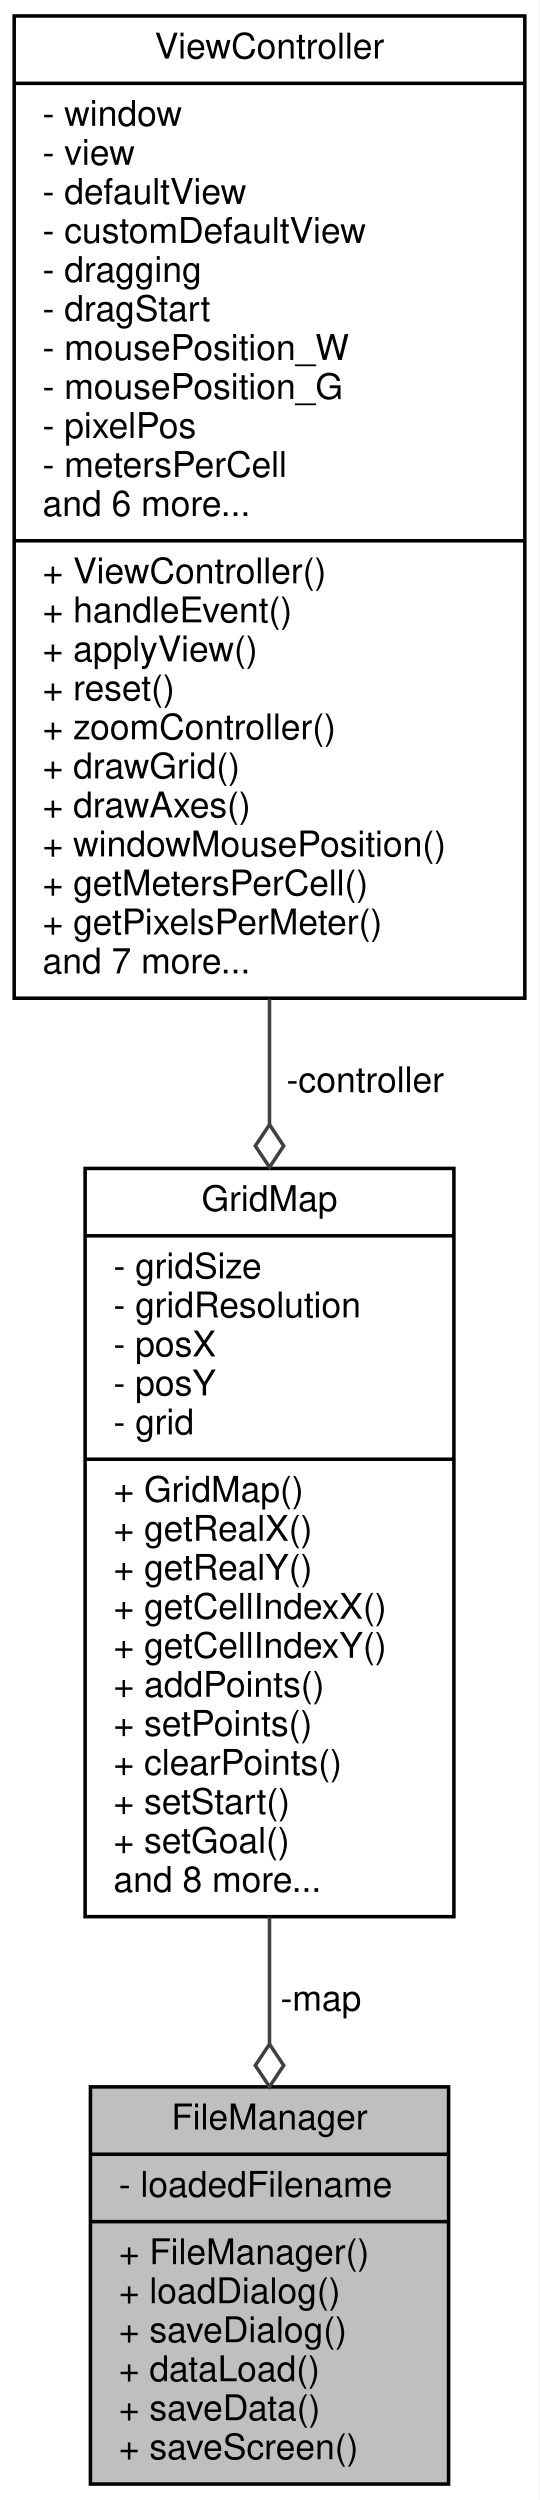
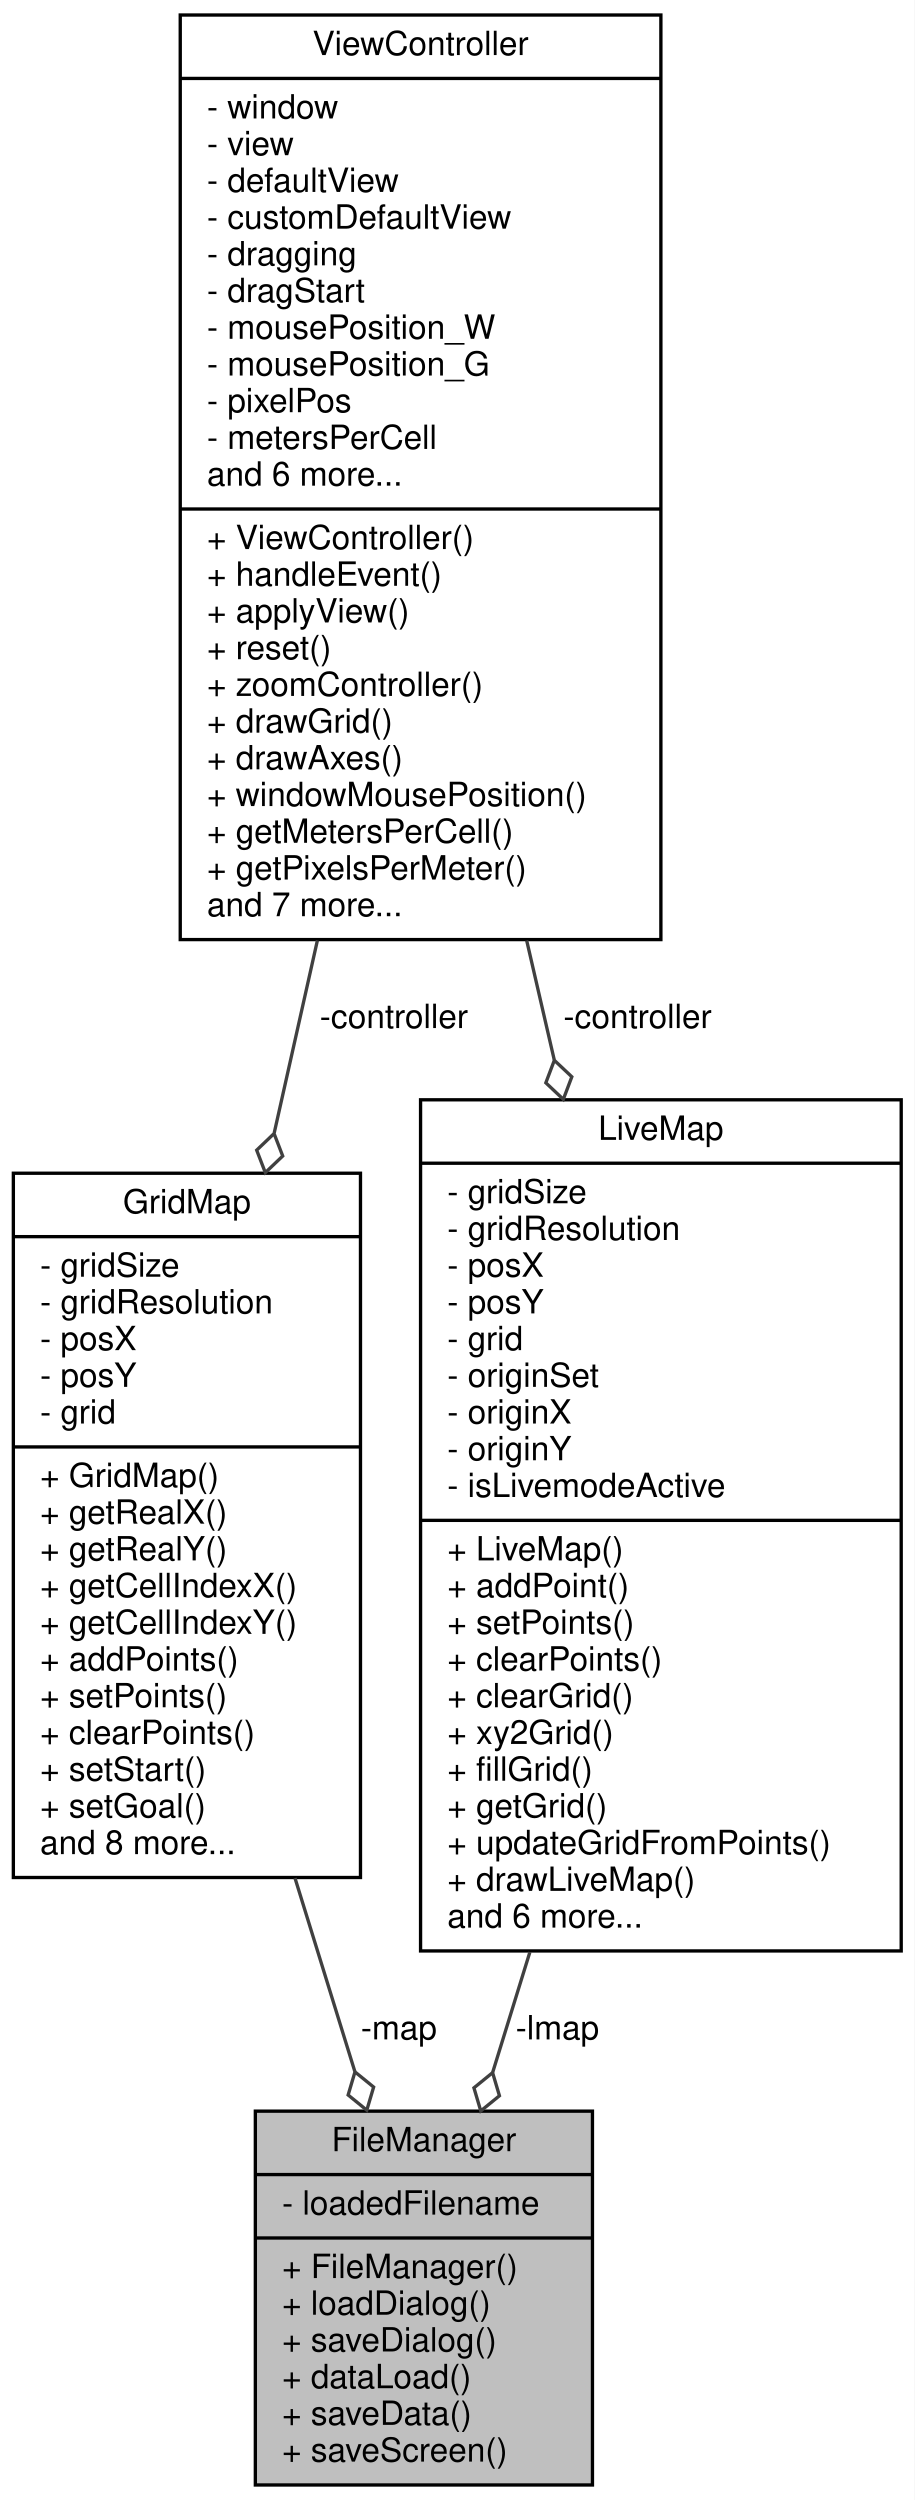
- <svg xmlns="http://www.w3.org/2000/svg" xmlns:xlink="http://www.w3.org/1999/xlink" width="152pt" height="705pt" viewBox="0.00 0.00 152.00 705.00">
-   <g id="graph0" class="graph" transform="scale(1 1) rotate(0) translate(4 701)">
-     <polygon fill="white" stroke="transparent" points="-4,4 -4,-701 148,-701 148,4 -4,4" />
+ <svg xmlns="http://www.w3.org/2000/svg" xmlns:xlink="http://www.w3.org/1999/xlink" width="274pt" height="749pt" viewBox="0.00 0.00 274.00 749.00">
+   <g id="graph0" class="graph" transform="scale(1 1) rotate(0) translate(4 745)">
+     <polygon fill="white" stroke="transparent" points="-4,4 -4,-745 270,-745 270,4 -4,4" />
    <g id="node1" class="node">
      <g id="a_node1">
        <a xlink:title="Manages file input/output operations for grid map visualization.">
-           <polygon fill="#bfbfbf" stroke="black" points="21.5,-0.5 21.5,-112.5 122.5,-112.5 122.5,-0.5 21.5,-0.5" />
-           <text text-anchor="middle" x="72" y="-100.5" font-family="Helvetica,sans-Serif" font-size="10.00">FileManager</text>
-           <polyline fill="none" stroke="black" points="21.5,-93.5 122.5,-93.5 " />
-           <text text-anchor="start" x="29.5" y="-81.5" font-family="Helvetica,sans-Serif" font-size="10.00">- loadedFilename</text>
-           <polyline fill="none" stroke="black" points="21.5,-74.5 122.5,-74.5 " />
-           <text text-anchor="start" x="29.5" y="-62.5" font-family="Helvetica,sans-Serif" font-size="10.00">+ FileManager()</text>
-           <text text-anchor="start" x="29.5" y="-51.5" font-family="Helvetica,sans-Serif" font-size="10.00">+ loadDialog()</text>
-           <text text-anchor="start" x="29.5" y="-40.5" font-family="Helvetica,sans-Serif" font-size="10.00">+ saveDialog()</text>
-           <text text-anchor="start" x="29.5" y="-29.5" font-family="Helvetica,sans-Serif" font-size="10.00">+ dataLoad()</text>
-           <text text-anchor="start" x="29.5" y="-18.5" font-family="Helvetica,sans-Serif" font-size="10.00">+ saveData()</text>
-           <text text-anchor="start" x="29.5" y="-7.5" font-family="Helvetica,sans-Serif" font-size="10.00">+ saveScreen()</text>
+           <polygon fill="#bfbfbf" stroke="black" points="72.5,-0.5 72.5,-112.5 173.5,-112.5 173.5,-0.5 72.5,-0.5" />
+           <text text-anchor="middle" x="123" y="-100.5" font-family="Helvetica,sans-Serif" font-size="10.00">FileManager</text>
+           <polyline fill="none" stroke="black" points="72.5,-93.5 173.5,-93.5 " />
+           <text text-anchor="start" x="80.5" y="-81.5" font-family="Helvetica,sans-Serif" font-size="10.00">- loadedFilename</text>
+           <polyline fill="none" stroke="black" points="72.5,-74.5 173.5,-74.5 " />
+           <text text-anchor="start" x="80.5" y="-62.5" font-family="Helvetica,sans-Serif" font-size="10.00">+ FileManager()</text>
+           <text text-anchor="start" x="80.5" y="-51.5" font-family="Helvetica,sans-Serif" font-size="10.00">+ loadDialog()</text>
+           <text text-anchor="start" x="80.5" y="-40.5" font-family="Helvetica,sans-Serif" font-size="10.00">+ saveDialog()</text>
+           <text text-anchor="start" x="80.5" y="-29.5" font-family="Helvetica,sans-Serif" font-size="10.00">+ dataLoad()</text>
+           <text text-anchor="start" x="80.5" y="-18.5" font-family="Helvetica,sans-Serif" font-size="10.00">+ saveData()</text>
+           <text text-anchor="start" x="80.5" y="-7.5" font-family="Helvetica,sans-Serif" font-size="10.00">+ saveScreen()</text>
        </a>
      </g>
    </g>
    <g id="node2" class="node">
      <g id="a_node2">
        <a xlink:href="classGridMap.html" target="_top" xlink:title="Handles the creation and management of map data.">
-           <polygon fill="white" stroke="black" points="20,-160.5 20,-371.5 124,-371.5 124,-160.5 20,-160.5" />
-           <text text-anchor="middle" x="72" y="-359.5" font-family="Helvetica,sans-Serif" font-size="10.00">GridMap</text>
-           <polyline fill="none" stroke="black" points="20,-352.5 124,-352.5 " />
-           <text text-anchor="start" x="28" y="-340.5" font-family="Helvetica,sans-Serif" font-size="10.00">- gridSize</text>
-           <text text-anchor="start" x="28" y="-329.5" font-family="Helvetica,sans-Serif" font-size="10.00">- gridResolution</text>
-           <text text-anchor="start" x="28" y="-318.5" font-family="Helvetica,sans-Serif" font-size="10.00">- posX</text>
-           <text text-anchor="start" x="28" y="-307.5" font-family="Helvetica,sans-Serif" font-size="10.00">- posY</text>
-           <text text-anchor="start" x="28" y="-296.5" font-family="Helvetica,sans-Serif" font-size="10.00">- grid</text>
-           <polyline fill="none" stroke="black" points="20,-289.5 124,-289.5 " />
-           <text text-anchor="start" x="28" y="-277.5" font-family="Helvetica,sans-Serif" font-size="10.00">+ GridMap()</text>
-           <text text-anchor="start" x="28" y="-266.5" font-family="Helvetica,sans-Serif" font-size="10.00">+ getRealX()</text>
-           <text text-anchor="start" x="28" y="-255.5" font-family="Helvetica,sans-Serif" font-size="10.00">+ getRealY()</text>
-           <text text-anchor="start" x="28" y="-244.5" font-family="Helvetica,sans-Serif" font-size="10.00">+ getCellIndexX()</text>
-           <text text-anchor="start" x="28" y="-233.5" font-family="Helvetica,sans-Serif" font-size="10.00">+ getCellIndexY()</text>
-           <text text-anchor="start" x="28" y="-222.5" font-family="Helvetica,sans-Serif" font-size="10.00">+ addPoints()</text>
-           <text text-anchor="start" x="28" y="-211.5" font-family="Helvetica,sans-Serif" font-size="10.00">+ setPoints()</text>
-           <text text-anchor="start" x="28" y="-200.5" font-family="Helvetica,sans-Serif" font-size="10.00">+ clearPoints()</text>
-           <text text-anchor="start" x="28" y="-189.5" font-family="Helvetica,sans-Serif" font-size="10.00">+ setStart()</text>
-           <text text-anchor="start" x="28" y="-178.5" font-family="Helvetica,sans-Serif" font-size="10.00">+ setGoal()</text>
-           <text text-anchor="start" x="28" y="-167.5" font-family="Helvetica,sans-Serif" font-size="10.00">and 8 more...</text>
+           <polygon fill="white" stroke="black" points="0,-182.5 0,-393.5 104,-393.5 104,-182.5 0,-182.5" />
+           <text text-anchor="middle" x="52" y="-381.5" font-family="Helvetica,sans-Serif" font-size="10.00">GridMap</text>
+           <polyline fill="none" stroke="black" points="0,-374.5 104,-374.5 " />
+           <text text-anchor="start" x="8" y="-362.5" font-family="Helvetica,sans-Serif" font-size="10.00">- gridSize</text>
+           <text text-anchor="start" x="8" y="-351.5" font-family="Helvetica,sans-Serif" font-size="10.00">- gridResolution</text>
+           <text text-anchor="start" x="8" y="-340.5" font-family="Helvetica,sans-Serif" font-size="10.00">- posX</text>
+           <text text-anchor="start" x="8" y="-329.5" font-family="Helvetica,sans-Serif" font-size="10.00">- posY</text>
+           <text text-anchor="start" x="8" y="-318.5" font-family="Helvetica,sans-Serif" font-size="10.00">- grid</text>
+           <polyline fill="none" stroke="black" points="0,-311.5 104,-311.5 " />
+           <text text-anchor="start" x="8" y="-299.5" font-family="Helvetica,sans-Serif" font-size="10.00">+ GridMap()</text>
+           <text text-anchor="start" x="8" y="-288.5" font-family="Helvetica,sans-Serif" font-size="10.00">+ getRealX()</text>
+           <text text-anchor="start" x="8" y="-277.5" font-family="Helvetica,sans-Serif" font-size="10.00">+ getRealY()</text>
+           <text text-anchor="start" x="8" y="-266.5" font-family="Helvetica,sans-Serif" font-size="10.00">+ getCellIndexX()</text>
+           <text text-anchor="start" x="8" y="-255.5" font-family="Helvetica,sans-Serif" font-size="10.00">+ getCellIndexY()</text>
+           <text text-anchor="start" x="8" y="-244.5" font-family="Helvetica,sans-Serif" font-size="10.00">+ addPoints()</text>
+           <text text-anchor="start" x="8" y="-233.5" font-family="Helvetica,sans-Serif" font-size="10.00">+ setPoints()</text>
+           <text text-anchor="start" x="8" y="-222.5" font-family="Helvetica,sans-Serif" font-size="10.00">+ clearPoints()</text>
+           <text text-anchor="start" x="8" y="-211.5" font-family="Helvetica,sans-Serif" font-size="10.00">+ setStart()</text>
+           <text text-anchor="start" x="8" y="-200.5" font-family="Helvetica,sans-Serif" font-size="10.00">+ setGoal()</text>
+           <text text-anchor="start" x="8" y="-189.5" font-family="Helvetica,sans-Serif" font-size="10.00">and 8 more...</text>
        </a>
      </g>
    </g>
    <g id="edge1" class="edge">
-       <path fill="none" stroke="#404040" d="M72,-160.34C72,-148.21 72,-136.09 72,-124.66" />
-       <polygon fill="none" stroke="#404040" points="72,-124.55 68,-118.55 72,-112.55 76,-118.55 72,-124.55" />
-       <text text-anchor="middle" x="86.5" y="-134" font-family="Helvetica,sans-Serif" font-size="10.00"> -map</text>
+       <path fill="none" stroke="#404040" d="M84.38,-182.32C90.47,-162.64 96.69,-142.55 102.3,-124.41" />
+       <polygon fill="none" stroke="#404040" points="102.35,-124.26 100.3,-117.34 105.89,-112.79 107.94,-119.71 102.35,-124.26" />
+       <text text-anchor="middle" x="115.5" y="-134" font-family="Helvetica,sans-Serif" font-size="10.00"> -map</text>
    </g>
    <g id="node3" class="node">
      <g id="a_node3">
        <a xlink:href="classViewController.html" target="_top" xlink:title="Controls view, zoom, and panning.">
-           <polygon fill="white" stroke="black" points="0,-419.5 0,-696.5 144,-696.5 144,-419.5 0,-419.5" />
-           <text text-anchor="middle" x="72" y="-684.5" font-family="Helvetica,sans-Serif" font-size="10.00">ViewController</text>
-           <polyline fill="none" stroke="black" points="0,-677.5 144,-677.5 " />
-           <text text-anchor="start" x="8" y="-665.5" font-family="Helvetica,sans-Serif" font-size="10.00">- window</text>
-           <text text-anchor="start" x="8" y="-654.5" font-family="Helvetica,sans-Serif" font-size="10.00">- view</text>
-           <text text-anchor="start" x="8" y="-643.5" font-family="Helvetica,sans-Serif" font-size="10.00">- defaultView</text>
-           <text text-anchor="start" x="8" y="-632.5" font-family="Helvetica,sans-Serif" font-size="10.00">- customDefaultView</text>
-           <text text-anchor="start" x="8" y="-621.5" font-family="Helvetica,sans-Serif" font-size="10.00">- dragging</text>
-           <text text-anchor="start" x="8" y="-610.5" font-family="Helvetica,sans-Serif" font-size="10.00">- dragStart</text>
-           <text text-anchor="start" x="8" y="-599.5" font-family="Helvetica,sans-Serif" font-size="10.00">- mousePosition_W</text>
-           <text text-anchor="start" x="8" y="-588.5" font-family="Helvetica,sans-Serif" font-size="10.00">- mousePosition_G</text>
-           <text text-anchor="start" x="8" y="-577.5" font-family="Helvetica,sans-Serif" font-size="10.00">- pixelPos</text>
-           <text text-anchor="start" x="8" y="-566.5" font-family="Helvetica,sans-Serif" font-size="10.00">- metersPerCell</text>
-           <text text-anchor="start" x="8" y="-555.5" font-family="Helvetica,sans-Serif" font-size="10.00">and 6 more...</text>
-           <polyline fill="none" stroke="black" points="0,-548.5 144,-548.5 " />
-           <text text-anchor="start" x="8" y="-536.5" font-family="Helvetica,sans-Serif" font-size="10.00">+ ViewController()</text>
-           <text text-anchor="start" x="8" y="-525.5" font-family="Helvetica,sans-Serif" font-size="10.00">+ handleEvent()</text>
-           <text text-anchor="start" x="8" y="-514.5" font-family="Helvetica,sans-Serif" font-size="10.00">+ applyView()</text>
-           <text text-anchor="start" x="8" y="-503.5" font-family="Helvetica,sans-Serif" font-size="10.00">+ reset()</text>
-           <text text-anchor="start" x="8" y="-492.5" font-family="Helvetica,sans-Serif" font-size="10.00">+ zoomController()</text>
-           <text text-anchor="start" x="8" y="-481.5" font-family="Helvetica,sans-Serif" font-size="10.00">+ drawGrid()</text>
-           <text text-anchor="start" x="8" y="-470.5" font-family="Helvetica,sans-Serif" font-size="10.00">+ drawAxes()</text>
-           <text text-anchor="start" x="8" y="-459.5" font-family="Helvetica,sans-Serif" font-size="10.00">+ windowMousePosition()</text>
-           <text text-anchor="start" x="8" y="-448.5" font-family="Helvetica,sans-Serif" font-size="10.00">+ getMetersPerCell()</text>
-           <text text-anchor="start" x="8" y="-437.5" font-family="Helvetica,sans-Serif" font-size="10.00">+ getPixelsPerMeter()</text>
-           <text text-anchor="start" x="8" y="-426.5" font-family="Helvetica,sans-Serif" font-size="10.00">and 7 more...</text>
+           <polygon fill="white" stroke="black" points="50,-463.5 50,-740.5 194,-740.5 194,-463.5 50,-463.5" />
+           <text text-anchor="middle" x="122" y="-728.5" font-family="Helvetica,sans-Serif" font-size="10.00">ViewController</text>
+           <polyline fill="none" stroke="black" points="50,-721.5 194,-721.5 " />
+           <text text-anchor="start" x="58" y="-709.5" font-family="Helvetica,sans-Serif" font-size="10.00">- window</text>
+           <text text-anchor="start" x="58" y="-698.5" font-family="Helvetica,sans-Serif" font-size="10.00">- view</text>
+           <text text-anchor="start" x="58" y="-687.5" font-family="Helvetica,sans-Serif" font-size="10.00">- defaultView</text>
+           <text text-anchor="start" x="58" y="-676.5" font-family="Helvetica,sans-Serif" font-size="10.00">- customDefaultView</text>
+           <text text-anchor="start" x="58" y="-665.5" font-family="Helvetica,sans-Serif" font-size="10.00">- dragging</text>
+           <text text-anchor="start" x="58" y="-654.5" font-family="Helvetica,sans-Serif" font-size="10.00">- dragStart</text>
+           <text text-anchor="start" x="58" y="-643.5" font-family="Helvetica,sans-Serif" font-size="10.00">- mousePosition_W</text>
+           <text text-anchor="start" x="58" y="-632.5" font-family="Helvetica,sans-Serif" font-size="10.00">- mousePosition_G</text>
+           <text text-anchor="start" x="58" y="-621.5" font-family="Helvetica,sans-Serif" font-size="10.00">- pixelPos</text>
+           <text text-anchor="start" x="58" y="-610.5" font-family="Helvetica,sans-Serif" font-size="10.00">- metersPerCell</text>
+           <text text-anchor="start" x="58" y="-599.5" font-family="Helvetica,sans-Serif" font-size="10.00">and 6 more...</text>
+           <polyline fill="none" stroke="black" points="50,-592.5 194,-592.5 " />
+           <text text-anchor="start" x="58" y="-580.5" font-family="Helvetica,sans-Serif" font-size="10.00">+ ViewController()</text>
+           <text text-anchor="start" x="58" y="-569.5" font-family="Helvetica,sans-Serif" font-size="10.00">+ handleEvent()</text>
+           <text text-anchor="start" x="58" y="-558.5" font-family="Helvetica,sans-Serif" font-size="10.00">+ applyView()</text>
+           <text text-anchor="start" x="58" y="-547.5" font-family="Helvetica,sans-Serif" font-size="10.00">+ reset()</text>
+           <text text-anchor="start" x="58" y="-536.5" font-family="Helvetica,sans-Serif" font-size="10.00">+ zoomController()</text>
+           <text text-anchor="start" x="58" y="-525.5" font-family="Helvetica,sans-Serif" font-size="10.00">+ drawGrid()</text>
+           <text text-anchor="start" x="58" y="-514.5" font-family="Helvetica,sans-Serif" font-size="10.00">+ drawAxes()</text>
+           <text text-anchor="start" x="58" y="-503.5" font-family="Helvetica,sans-Serif" font-size="10.00">+ windowMousePosition()</text>
+           <text text-anchor="start" x="58" y="-492.5" font-family="Helvetica,sans-Serif" font-size="10.00">+ getMetersPerCell()</text>
+           <text text-anchor="start" x="58" y="-481.5" font-family="Helvetica,sans-Serif" font-size="10.00">+ getPixelsPerMeter()</text>
+           <text text-anchor="start" x="58" y="-470.5" font-family="Helvetica,sans-Serif" font-size="10.00">and 7 more...</text>
        </a>
      </g>
    </g>
    <g id="edge2" class="edge">
-       <path fill="none" stroke="#404040" d="M72,-419.22C72,-407.4 72,-395.51 72,-383.87" />
-       <polygon fill="none" stroke="#404040" points="72,-383.85 68,-377.85 72,-371.85 76,-377.85 72,-383.85" />
-       <text text-anchor="middle" x="99" y="-393" font-family="Helvetica,sans-Serif" font-size="10.00"> -controller</text>
+       <path fill="none" stroke="#404040" d="M91.09,-463.24C86.78,-444 82.38,-424.39 78.16,-405.59" />
+       <polygon fill="none" stroke="#404040" points="78.11,-405.39 72.9,-400.41 75.49,-393.68 80.7,-398.66 78.11,-405.39" />
+       <text text-anchor="middle" x="114" y="-437" font-family="Helvetica,sans-Serif" font-size="10.00"> -controller</text>
+     </g>
+     <g id="node4" class="node">
+       <g id="a_node4">
+         <a xlink:href="classLiveMap.html" target="_top" xlink:title="This class manages live map creation in &quot;live mode&quot;, by dynamically updating the map from incoming RO...">
+           <polygon fill="white" stroke="black" points="122,-160.5 122,-415.5 266,-415.5 266,-160.5 122,-160.5" />
+           <text text-anchor="middle" x="194" y="-403.5" font-family="Helvetica,sans-Serif" font-size="10.00">LiveMap</text>
+           <polyline fill="none" stroke="black" points="122,-396.5 266,-396.5 " />
+           <text text-anchor="start" x="130" y="-384.5" font-family="Helvetica,sans-Serif" font-size="10.00">- gridSize</text>
+           <text text-anchor="start" x="130" y="-373.5" font-family="Helvetica,sans-Serif" font-size="10.00">- gridResolution</text>
+           <text text-anchor="start" x="130" y="-362.5" font-family="Helvetica,sans-Serif" font-size="10.00">- posX</text>
+           <text text-anchor="start" x="130" y="-351.5" font-family="Helvetica,sans-Serif" font-size="10.00">- posY</text>
+           <text text-anchor="start" x="130" y="-340.5" font-family="Helvetica,sans-Serif" font-size="10.00">- grid</text>
+           <text text-anchor="start" x="130" y="-329.5" font-family="Helvetica,sans-Serif" font-size="10.00">- originSet</text>
+           <text text-anchor="start" x="130" y="-318.5" font-family="Helvetica,sans-Serif" font-size="10.00">- originX</text>
+           <text text-anchor="start" x="130" y="-307.5" font-family="Helvetica,sans-Serif" font-size="10.00">- originY</text>
+           <text text-anchor="start" x="130" y="-296.5" font-family="Helvetica,sans-Serif" font-size="10.00">- isLivemodeActive</text>
+           <polyline fill="none" stroke="black" points="122,-289.5 266,-289.5 " />
+           <text text-anchor="start" x="130" y="-277.5" font-family="Helvetica,sans-Serif" font-size="10.00">+ LiveMap()</text>
+           <text text-anchor="start" x="130" y="-266.5" font-family="Helvetica,sans-Serif" font-size="10.00">+ addPoint()</text>
+           <text text-anchor="start" x="130" y="-255.5" font-family="Helvetica,sans-Serif" font-size="10.00">+ setPoints()</text>
+           <text text-anchor="start" x="130" y="-244.5" font-family="Helvetica,sans-Serif" font-size="10.00">+ clearPoints()</text>
+           <text text-anchor="start" x="130" y="-233.5" font-family="Helvetica,sans-Serif" font-size="10.00">+ clearGrid()</text>
+           <text text-anchor="start" x="130" y="-222.5" font-family="Helvetica,sans-Serif" font-size="10.00">+ xy2Grid()</text>
+           <text text-anchor="start" x="130" y="-211.5" font-family="Helvetica,sans-Serif" font-size="10.00">+ fillGrid()</text>
+           <text text-anchor="start" x="130" y="-200.5" font-family="Helvetica,sans-Serif" font-size="10.00">+ getGrid()</text>
+           <text text-anchor="start" x="130" y="-189.5" font-family="Helvetica,sans-Serif" font-size="10.00">+ updateGridFromPoints()</text>
+           <text text-anchor="start" x="130" y="-178.5" font-family="Helvetica,sans-Serif" font-size="10.00">+ drawLiveMap()</text>
+           <text text-anchor="start" x="130" y="-167.5" font-family="Helvetica,sans-Serif" font-size="10.00">and 6 more...</text>
+         </a>
+       </g>
+     </g>
+     <g id="edge4" class="edge">
+       <path fill="none" stroke="#404040" d="M153.79,-463.24C156.53,-451.37 159.3,-439.35 162.05,-427.47" />
+       <polygon fill="none" stroke="#404040" points="162.08,-427.33 159.53,-420.59 164.77,-415.64 167.32,-422.39 162.08,-427.33" />
+       <text text-anchor="middle" x="187" y="-437" font-family="Helvetica,sans-Serif" font-size="10.00"> -controller</text>
+     </g>
+     <g id="edge3" class="edge">
+       <path fill="none" stroke="#404040" d="M154.76,-160.17C150.93,-147.78 147.16,-135.58 143.62,-124.16" />
+       <polygon fill="none" stroke="#404040" points="143.58,-124.03 137.99,-119.48 140.04,-112.56 145.63,-117.11 143.58,-124.03" />
+       <text text-anchor="middle" x="163" y="-134" font-family="Helvetica,sans-Serif" font-size="10.00"> -lmap</text>
    </g>
  </g>
</svg>
